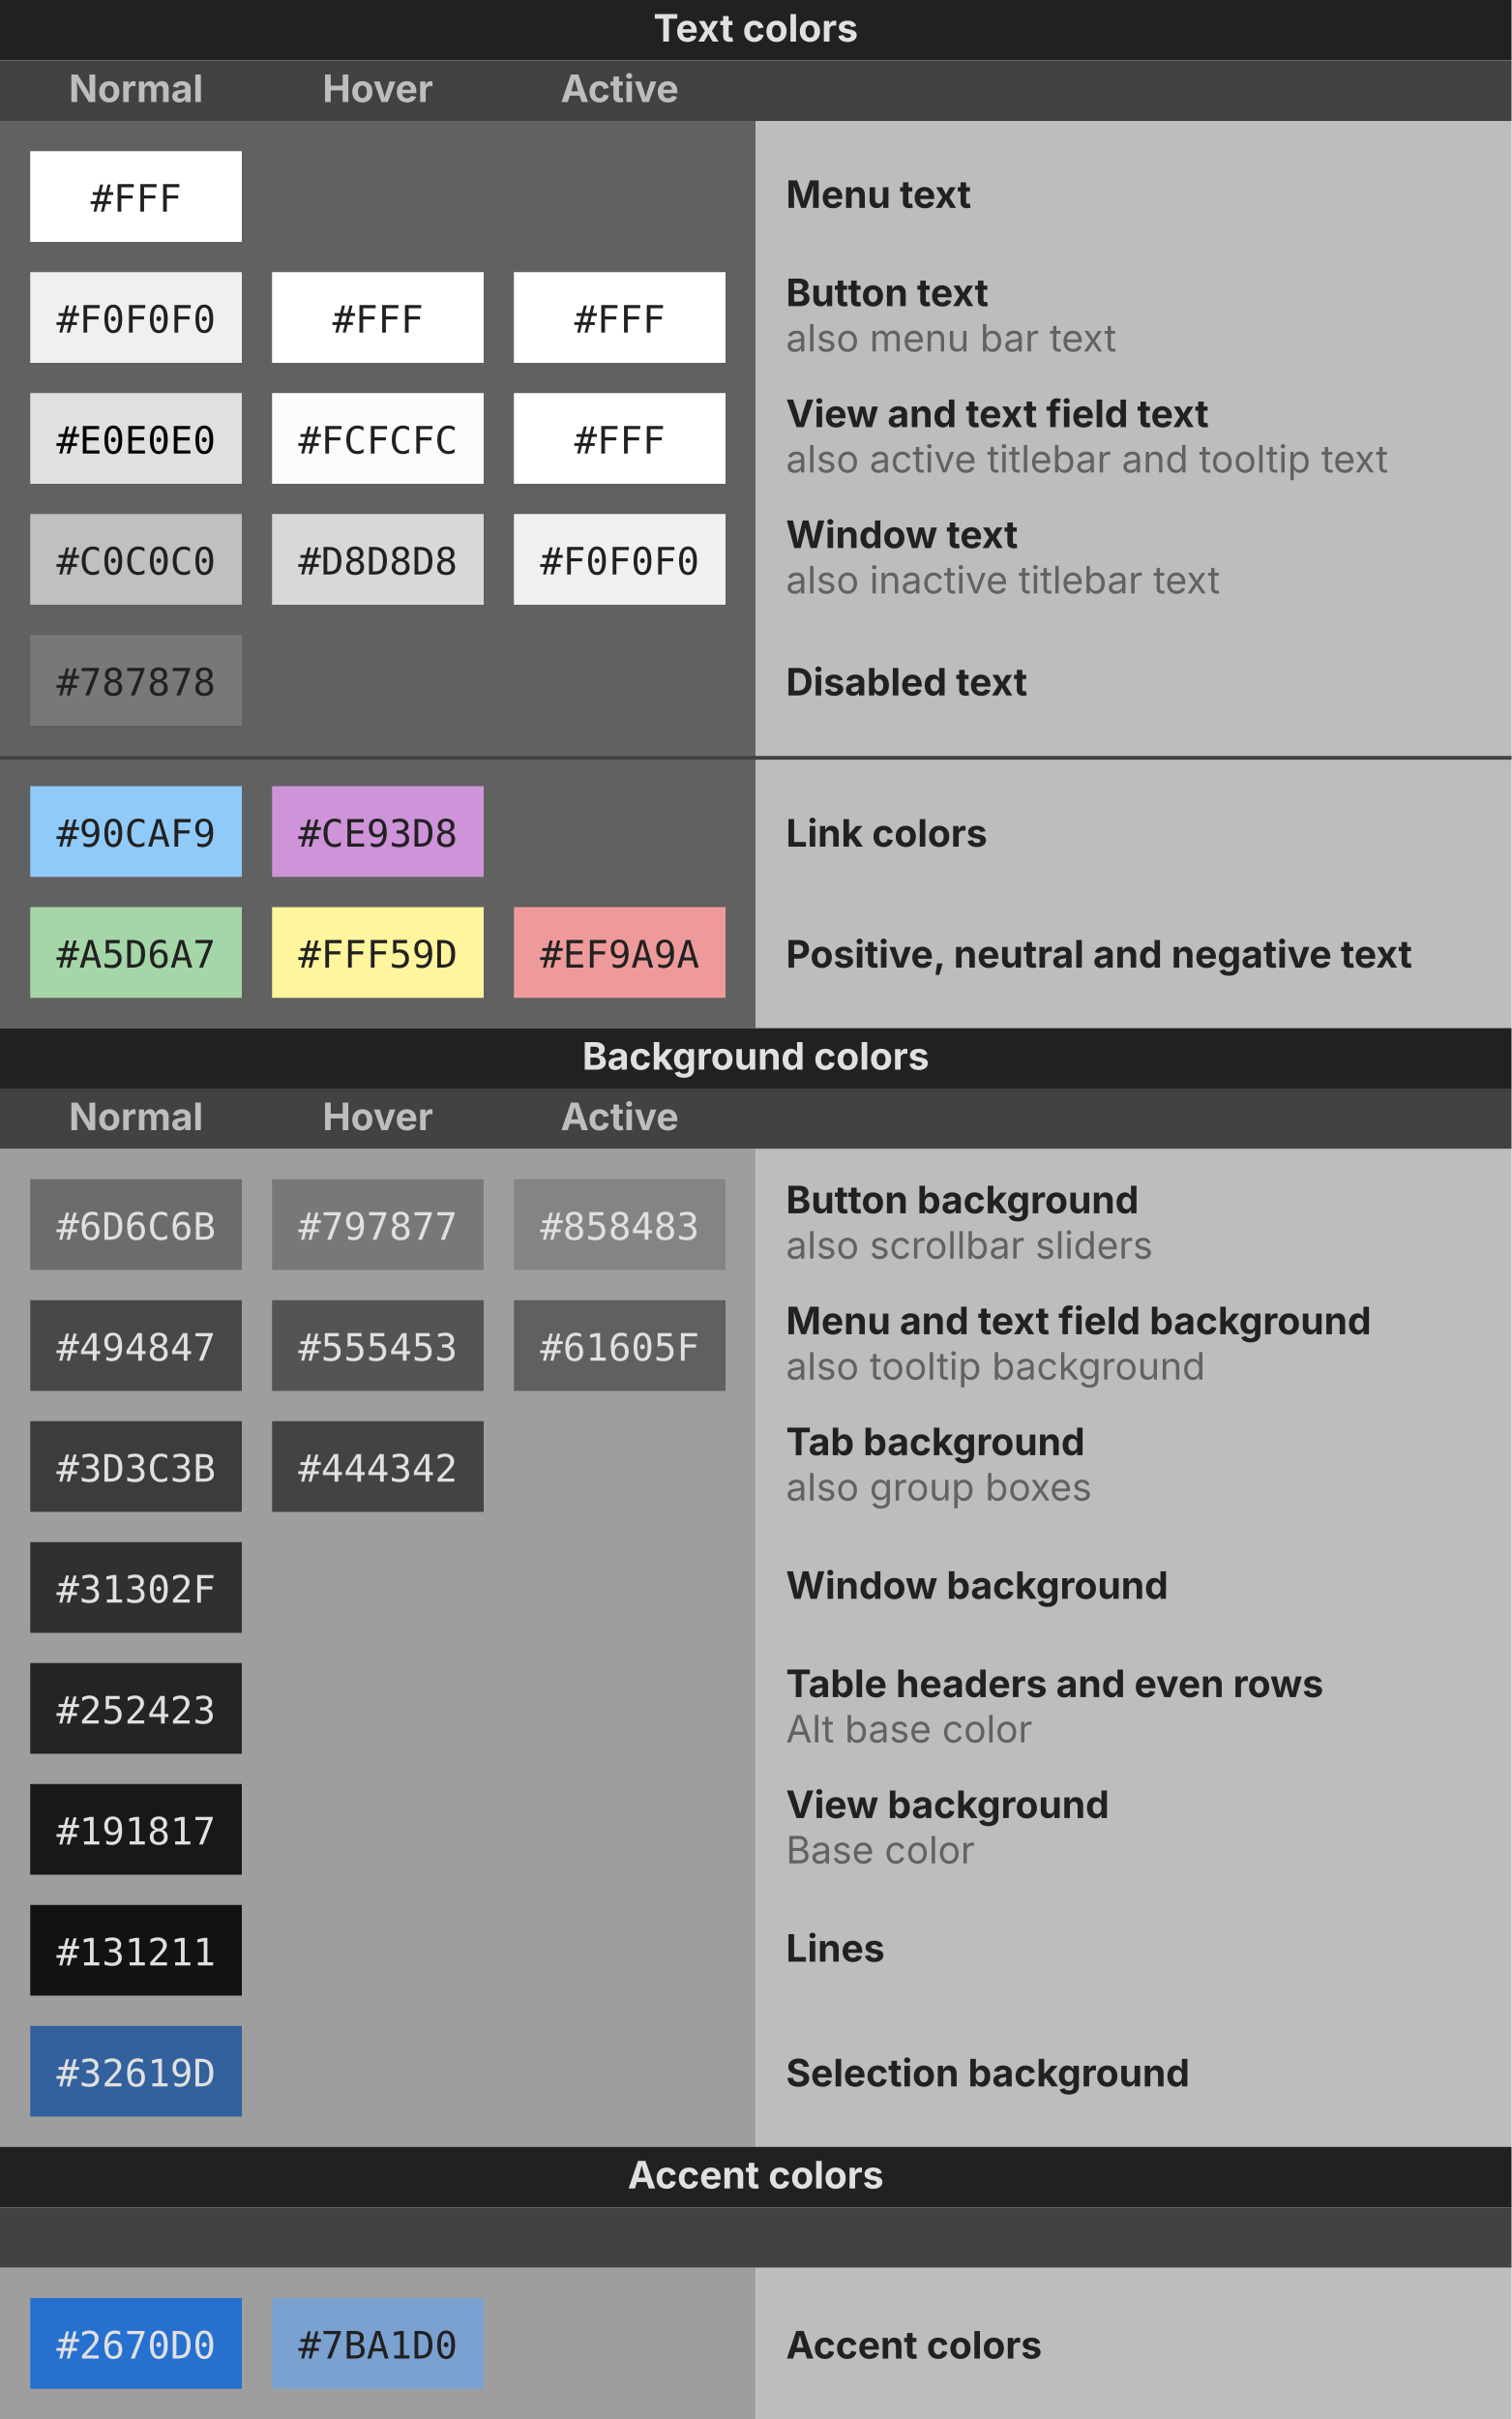
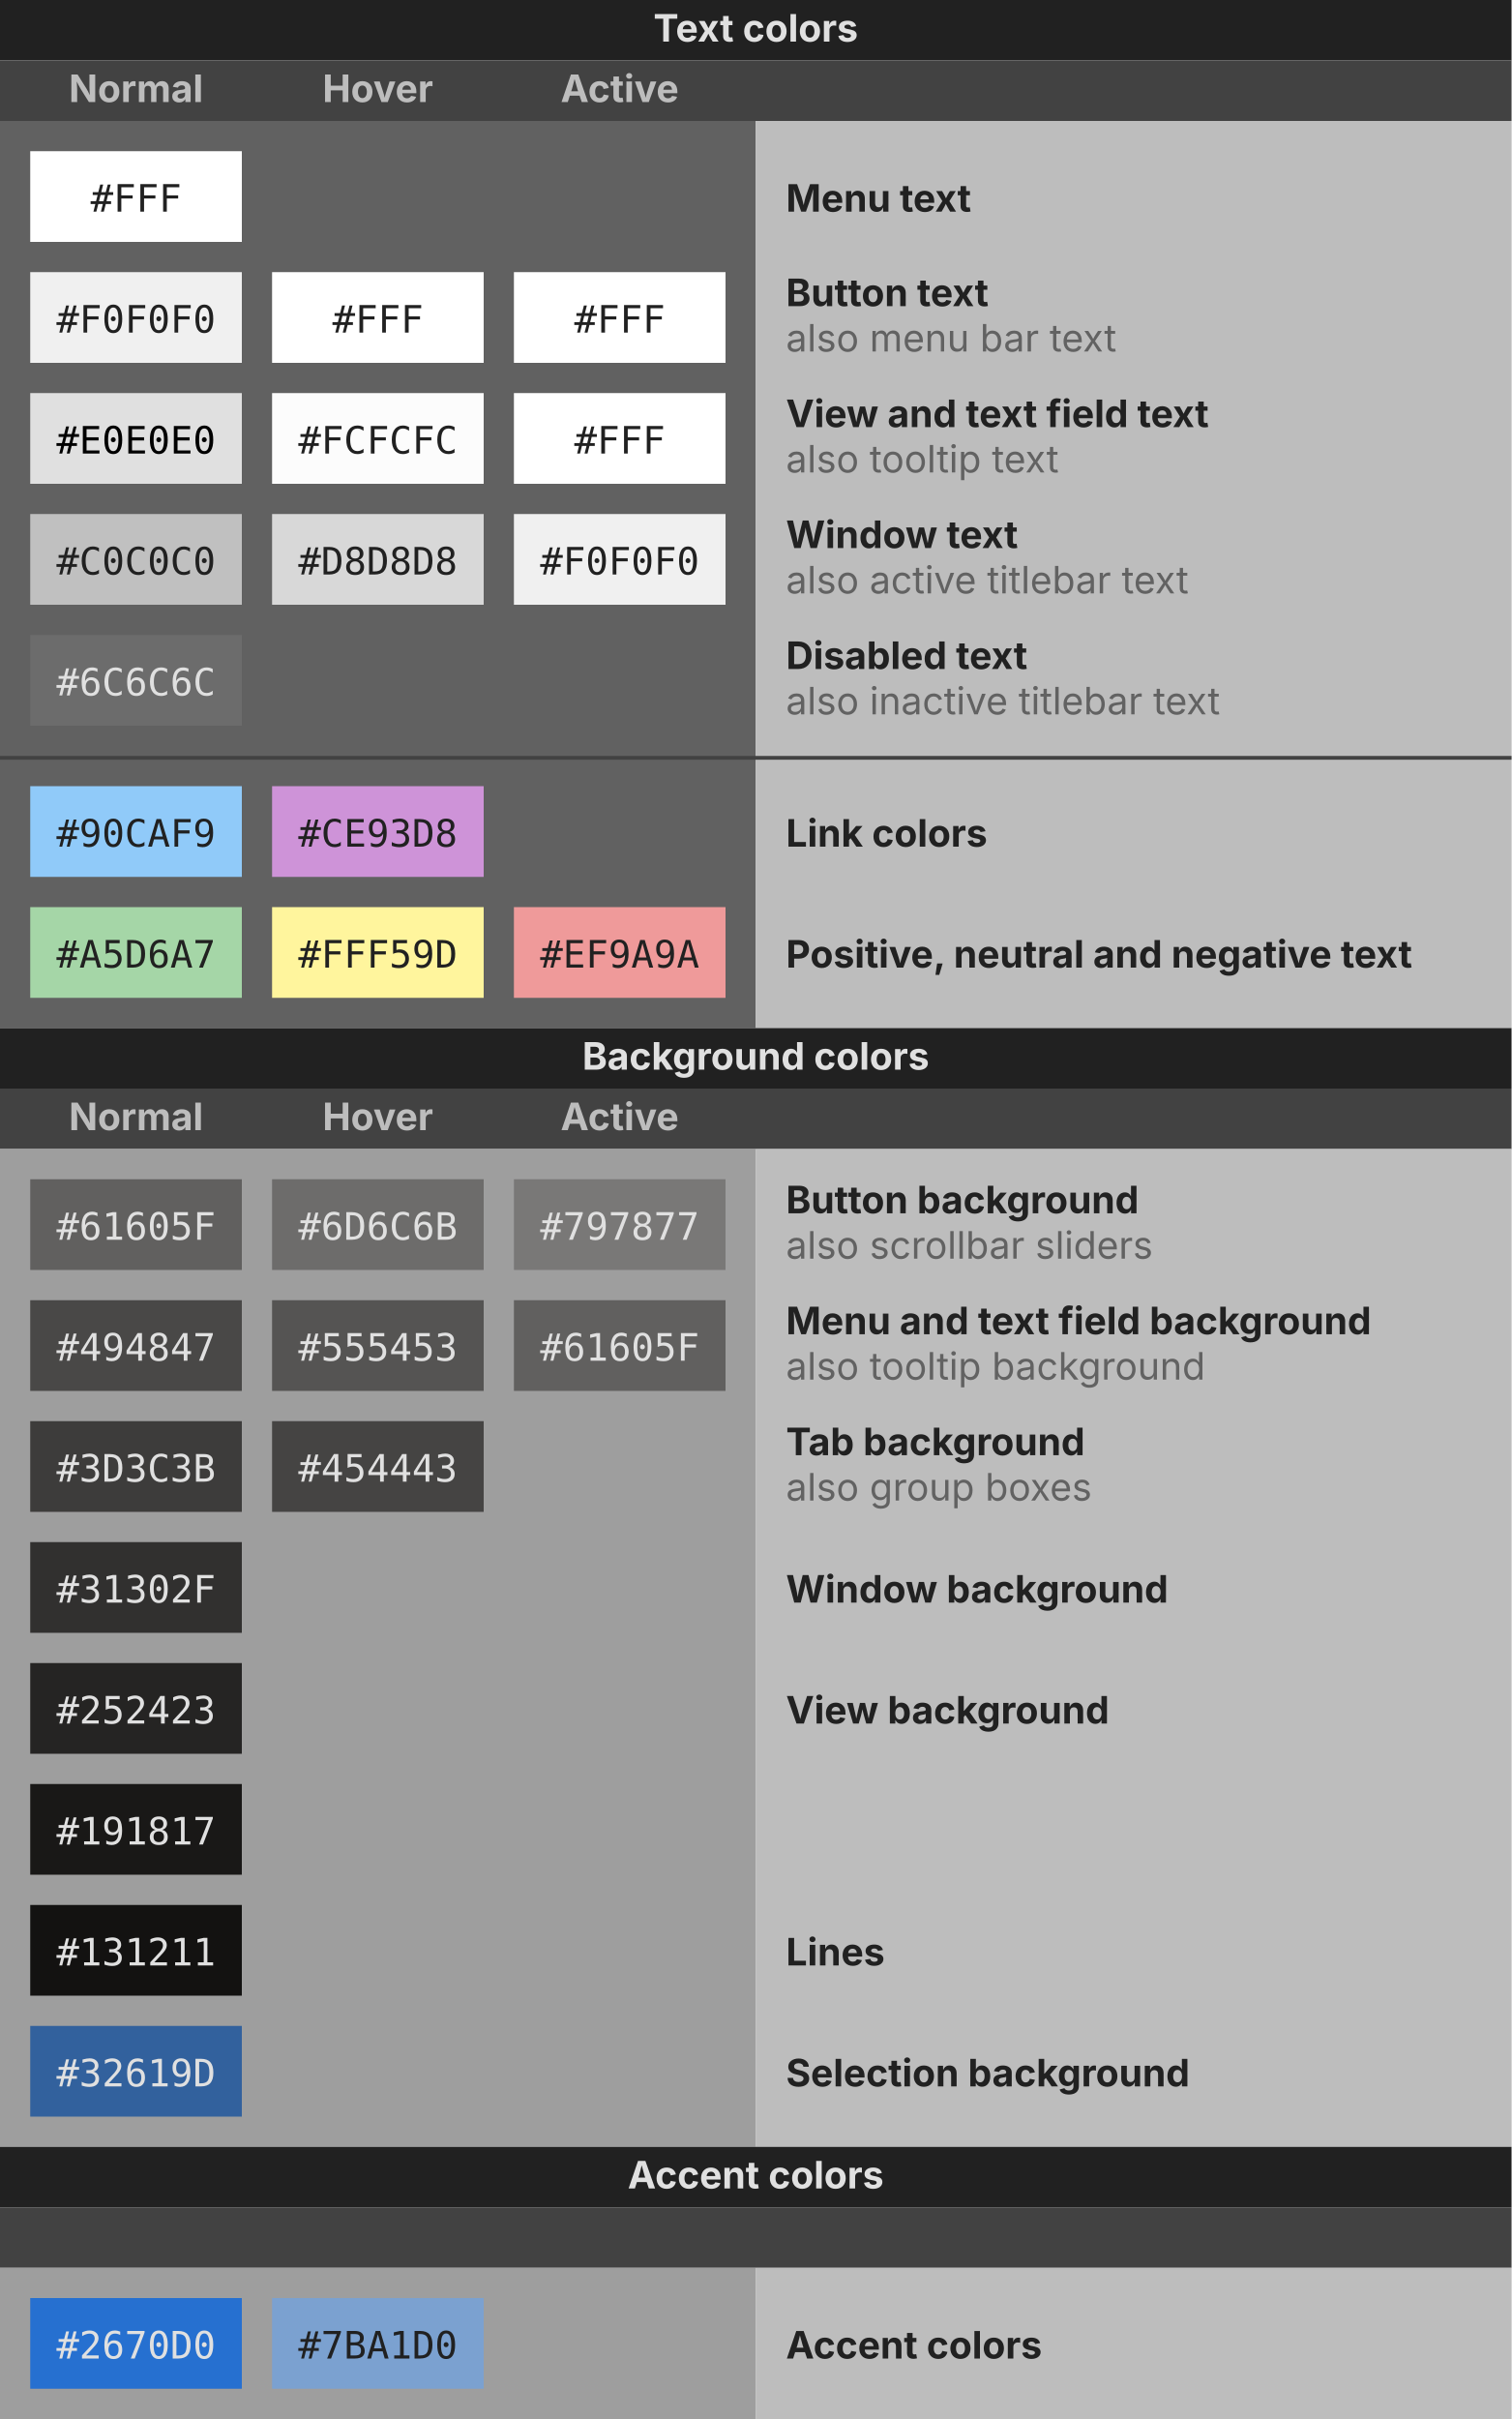
<svg xmlns="http://www.w3.org/2000/svg" viewBox="0 0 400 640">
  <defs>
    <style type="text/css">
      text               { font-family: Inter, sans-serif; font-size:10px; }
      .color-value       { font-family: DejaVu Sans Mono, mono; text-anchor: middle }
      .color-value.dark  { fill: #212121 }
      .color-value.light { fill: #E0E0E0 }
      .label             { font-weight: bold; text-anchor: start; fill: #212121 }
      .label-subline     { text-anchor: start; fill: #626262 }
    </style>
  </defs>
  <g>
    <rect style="fill:#212121" width="400" height="16" />
    <rect style="fill:#424242" width="400" y="16" height="16" />
    <rect style="fill:#616161" y="32" width="200" height="240" />
    <rect style="fill:#BDBDBD" x="200" y="32" width="200" height="240" />
    <rect style="fill:#424242" y="200" width="400" height="1" />
    <g style="font-weight:bold;text-anchor:middle">
      <text style="fill:#E0E0E0" x="200" y="11">Text colors</text>
      <g style="fill:#BDBDBD" transform="translate(4,16)">
        <text x="32" y="11">Normal</text>
        <text x="96" y="11">Hover</text>
        <text x="160" y="11">Active</text>
      </g>
    </g>
    <g transform="translate(4,4)">
      <g transform="translate(0,32)">
        <rect style="fill:#FFF" x="4" y="4" width="56" height="24" />
        <text class="color-value dark" x="32" y="20">#FFF</text>
-         <text class="label" x="204" y="19">Menu text</text>
+         <text class="label" x="204" y="20">Menu text</text>
      </g>
      <g transform="translate(0,64)">
        <rect style="fill:#F0F0F0" x="4" y="4" width="56" height="24" />
        <rect style="fill:#FFF" x="68" y="4" width="56" height="24" />
        <rect style="fill:#FFF" x="132" y="4" width="56" height="24" />
        <text class="color-value dark" x="32" y="20">#F0F0F0</text>
        <text class="color-value dark" x="96" y="20">#FFF</text>
        <text class="color-value dark" x="160" y="20">#FFF</text>
        <text class="label" x="204" y="13">Button text</text>
        <text class="label-subline" x="204" y="25">also menu bar text</text>
      </g>
      <g transform="translate(0,96)">
        <rect style="fill:#E0E0E0" x="4" y="4" width="56" height="24" />
        <rect style="fill:#FCFCFC" x="68" y="4" width="56" height="24" />
        <rect style="fill:#FFF" x="132" y="4" width="56" height="24" />
        <text class="color-value" x="32" y="20">#E0E0E0</text>
        <text class="color-value dark" x="96" y="20">#FCFCFC</text>
        <text class="color-value dark" x="160" y="20">#FFF</text>
        <text class="label" x="204" y="13">View and text field text</text>
-         <text class="label-subline" x="204" y="25">also active titlebar  and tooltip text</text>
+         <text class="label-subline" x="204" y="25">also tooltip text</text>
      </g>
      <g transform="translate(0,128)">
        <rect style="fill:#C0C0C0" x="4" y="4" width="56" height="24" />
        <rect style="fill:#D8D8D8" x="68" y="4" width="56" height="24" />
        <rect style="fill:#F0F0F0" x="132" y="4" width="56" height="24" />
        <text class="color-value dark" x="32" y="20">#C0C0C0</text>
        <text class="color-value dark" x="96" y="20">#D8D8D8</text>
        <text class="color-value dark" x="160" y="20">#F0F0F0</text>
        <text class="label" x="204" y="13">Window text</text>
-         <text class="label-subline" x="204" y="25">also inactive titlebar text</text>
+         <text class="label-subline" x="204" y="25">also active titlebar text</text>
      </g>
      <g transform="translate(0,160)">
-         <rect style="fill:#787878" x="4" y="4" width="56" height="24" />
-         <text class="color-value dark" x="32" y="20">#787878</text>
-         <text class="label" x="204" y="20">Disabled text</text>
+         <rect style="fill:#6C6C6c" x="4" y="4" width="56" height="24" />
+         <text class="color-value light" x="32" y="20">#6C6C6C</text>
+         <text class="label" x="204" y="13">Disabled text</text>
+         <text class="label-subline" x="204" y="25">also inactive titlebar text</text>
      </g>
      <g transform="translate(0,200)">
        <rect style="fill:#90CAF9" x="4" y="4" width="56" height="24" />
        <text class="color-value dark" x="32" y="20">#90CAF9</text>
        <rect style="fill:#CE93D8" x="68" y="4" width="56" height="24" />
        <text class="color-value dark" x="96" y="20">#CE93D8</text>
        <text class="label" x="204" y="20">Link colors</text>
      </g>
      <g transform="translate(0,232)">
        <rect style="fill:#A5D6A7" x="4" y="4" width="56" height="24" />
        <text class="color-value dark" x="32" y="20">#A5D6A7</text>
        <rect style="fill:#FFF59D" x="68" y="4" width="56" height="24" />
        <text class="color-value dark" x="96" y="20">#FFF59D</text>
        <rect style="fill:#EF9A9A" x="132" y="4" width="56" height="24" />
        <text class="color-value dark" x="160" y="20">#EF9A9A</text>
        <text class="label" x="204" y="20">Positive, neutral and negative text</text>
      </g>
    </g>
  </g>
  <g transform="translate(0,272)">
    <rect style="fill:#212121" width="400" height="16" />
    <rect style="fill:#424242" width="400" y="16" height="16" />
    <rect style="fill:#9E9E9E" y="32" width="200" height="264" />
    <rect style="fill:#BDBDBD" x="200" y="32" width="200" height="264" />
    <g style="font-weight:bold;text-anchor:middle">
      <text style="fill:#E0E0E0" x="200" y="11">Background colors</text>
      <g style="fill:#BDBDBD" transform="translate(4,16)">
        <text x="32" y="11">Normal</text>
        <text x="96" y="11">Hover</text>
        <text x="160" y="11">Active</text>
      </g>
    </g>
    <g transform="translate(4,4)">
      <g transform="translate(0,32)">
-         <rect style="fill:#6D6C6B" x="4" y="4" width="56" height="24" />
-         <rect style="fill:#797877" x="68" y="4" width="56" height="24" />
-         <rect style="fill:#858483" x="132" y="4" width="56" height="24" />
-         <text class="color-value light" x="32" y="20">#6D6C6B</text>
-         <text class="color-value light" x="96" y="20">#797877</text>
-         <text class="color-value light" x="160" y="20">#858483</text>
+         <rect style="fill:#61605F" x="4" y="4" width="56" height="24" />
+         <rect style="fill:#6D6C6B" x="68" y="4" width="56" height="24" />
+         <rect style="fill:#797877" x="132" y="4" width="56" height="24" />
+         <text class="color-value light" x="32" y="20">#61605F</text>
+         <text class="color-value light" x="96" y="20">#6D6C6B</text>
+         <text class="color-value light" x="160" y="20">#797877</text>
        <text class="label" x="204" y="13">Button background</text>
        <text class="label-subline" x="204" y="25">also scrollbar sliders</text>
      </g>
      <g transform="translate(0,64)">
        <rect style="fill:#494847" x="4" y="4" width="56" height="24" />
        <rect style="fill:#555453" x="68" y="4" width="56" height="24" />
        <rect style="fill:#61605F" x="132" y="4" width="56" height="24" />
        <text class="color-value light" x="32" y="20">#494847</text>
        <text class="color-value light" x="96" y="20">#555453</text>
        <text class="color-value light" x="160" y="20">#61605F</text>
        <text class="label" x="204" y="13">Menu and text field background</text>
        <text class="label-subline" x="204" y="25">also tooltip background</text>
      </g>
      <g transform="translate(0,96)">
        <rect style="fill:#3D3C3B" x="4" y="4" width="56" height="24" />
-         <rect style="fill:#444342" x="68" y="4" width="56" height="24" />
+         <rect style="fill:#454443" x="68" y="4" width="56" height="24" />
        <text class="color-value light" x="32" y="20">#3D3C3B</text>
-         <text class="color-value light" x="96" y="20">#444342</text>
+         <text class="color-value light" x="96" y="20">#454443</text>
        <text class="label" x="204" y="13">Tab background</text>
        <text class="label-subline" x="204" y="25">also group boxes</text>
      </g>
      <g transform="translate(0,128)">
        <rect style="fill:#31302F" x="4" y="4" width="56" height="24" />
        <text class="color-value light" x="32" y="20">#31302F</text>
-         <text class="label" x="204" y="19">Window background</text>
+         <text class="label" x="204" y="20">Window background</text>
      </g>
      <g transform="translate(0,160)">
        <rect style="fill:#252423" x="4" y="4" width="56" height="24" />
        <text class="color-value light" x="32" y="20">#252423</text>
-         <text class="label" x="204" y="13">Table headers and even rows</text>
-         <text class="label-subline" x="204" y="25">Alt base color</text>
+         <text class="label" x="204" y="20">View background</text>
      </g>
      <g transform="translate(0,192)">
        <rect style="fill:#191817" x="4" y="4" width="56" height="24" />
        <text class="color-value light" x="32" y="20">#191817</text>
-         <text class="label" x="204" y="13">View background</text>
-         <text class="label-subline" x="204" y="25">Base color</text>
+         <text class="label" x="204" y="20" />
      </g>
      <g transform="translate(0,224)">
        <rect style="fill:#131211" x="4" y="4" width="56" height="24" />
        <text class="color-value light" x="32" y="20">#131211</text>
-         <text class="label" x="204" y="19">Lines</text>
+         <text class="label" x="204" y="20">Lines</text>
      </g>
      <g transform="translate(0,256)">
        <rect style="fill:#32619D" x="4" y="4" width="56" height="24" />
        <text class="color-value light" x="32" y="20">#32619D</text>
        <text class="label" x="204" y="20">Selection background</text>
      </g>
    </g>
  </g>
  <g transform="translate(0,568)">
    <rect style="fill:#212121" width="400" height="16" />
    <rect style="fill:#424242" width="400" y="16" height="16" />
    <rect style="fill:#9E9E9E" y="32" width="200" height="40" />
    <rect style="fill:#BDBDBD" x="200" y="32" width="200" height="40" />
    <g style="font-weight:bold;text-anchor:middle">
      <text style="fill:#E0E0E0" x="200" y="11">Accent colors</text>
    </g>
    <g transform="translate(4,4)">
      <g transform="translate(0,32)">
        <rect style="fill:#2670D0" x="4" y="4" width="56" height="24" />
        <text class="color-value light" x="32" y="20">#2670D0</text>
        <rect style="fill:#7BA1D0" x="68" y="4" width="56" height="24" />
        <text class="color-value dark" x="96" y="20">#7BA1D0</text>
        <text class="label" x="204" y="20">Accent colors</text>
      </g>
    </g>
  </g>
</svg>
